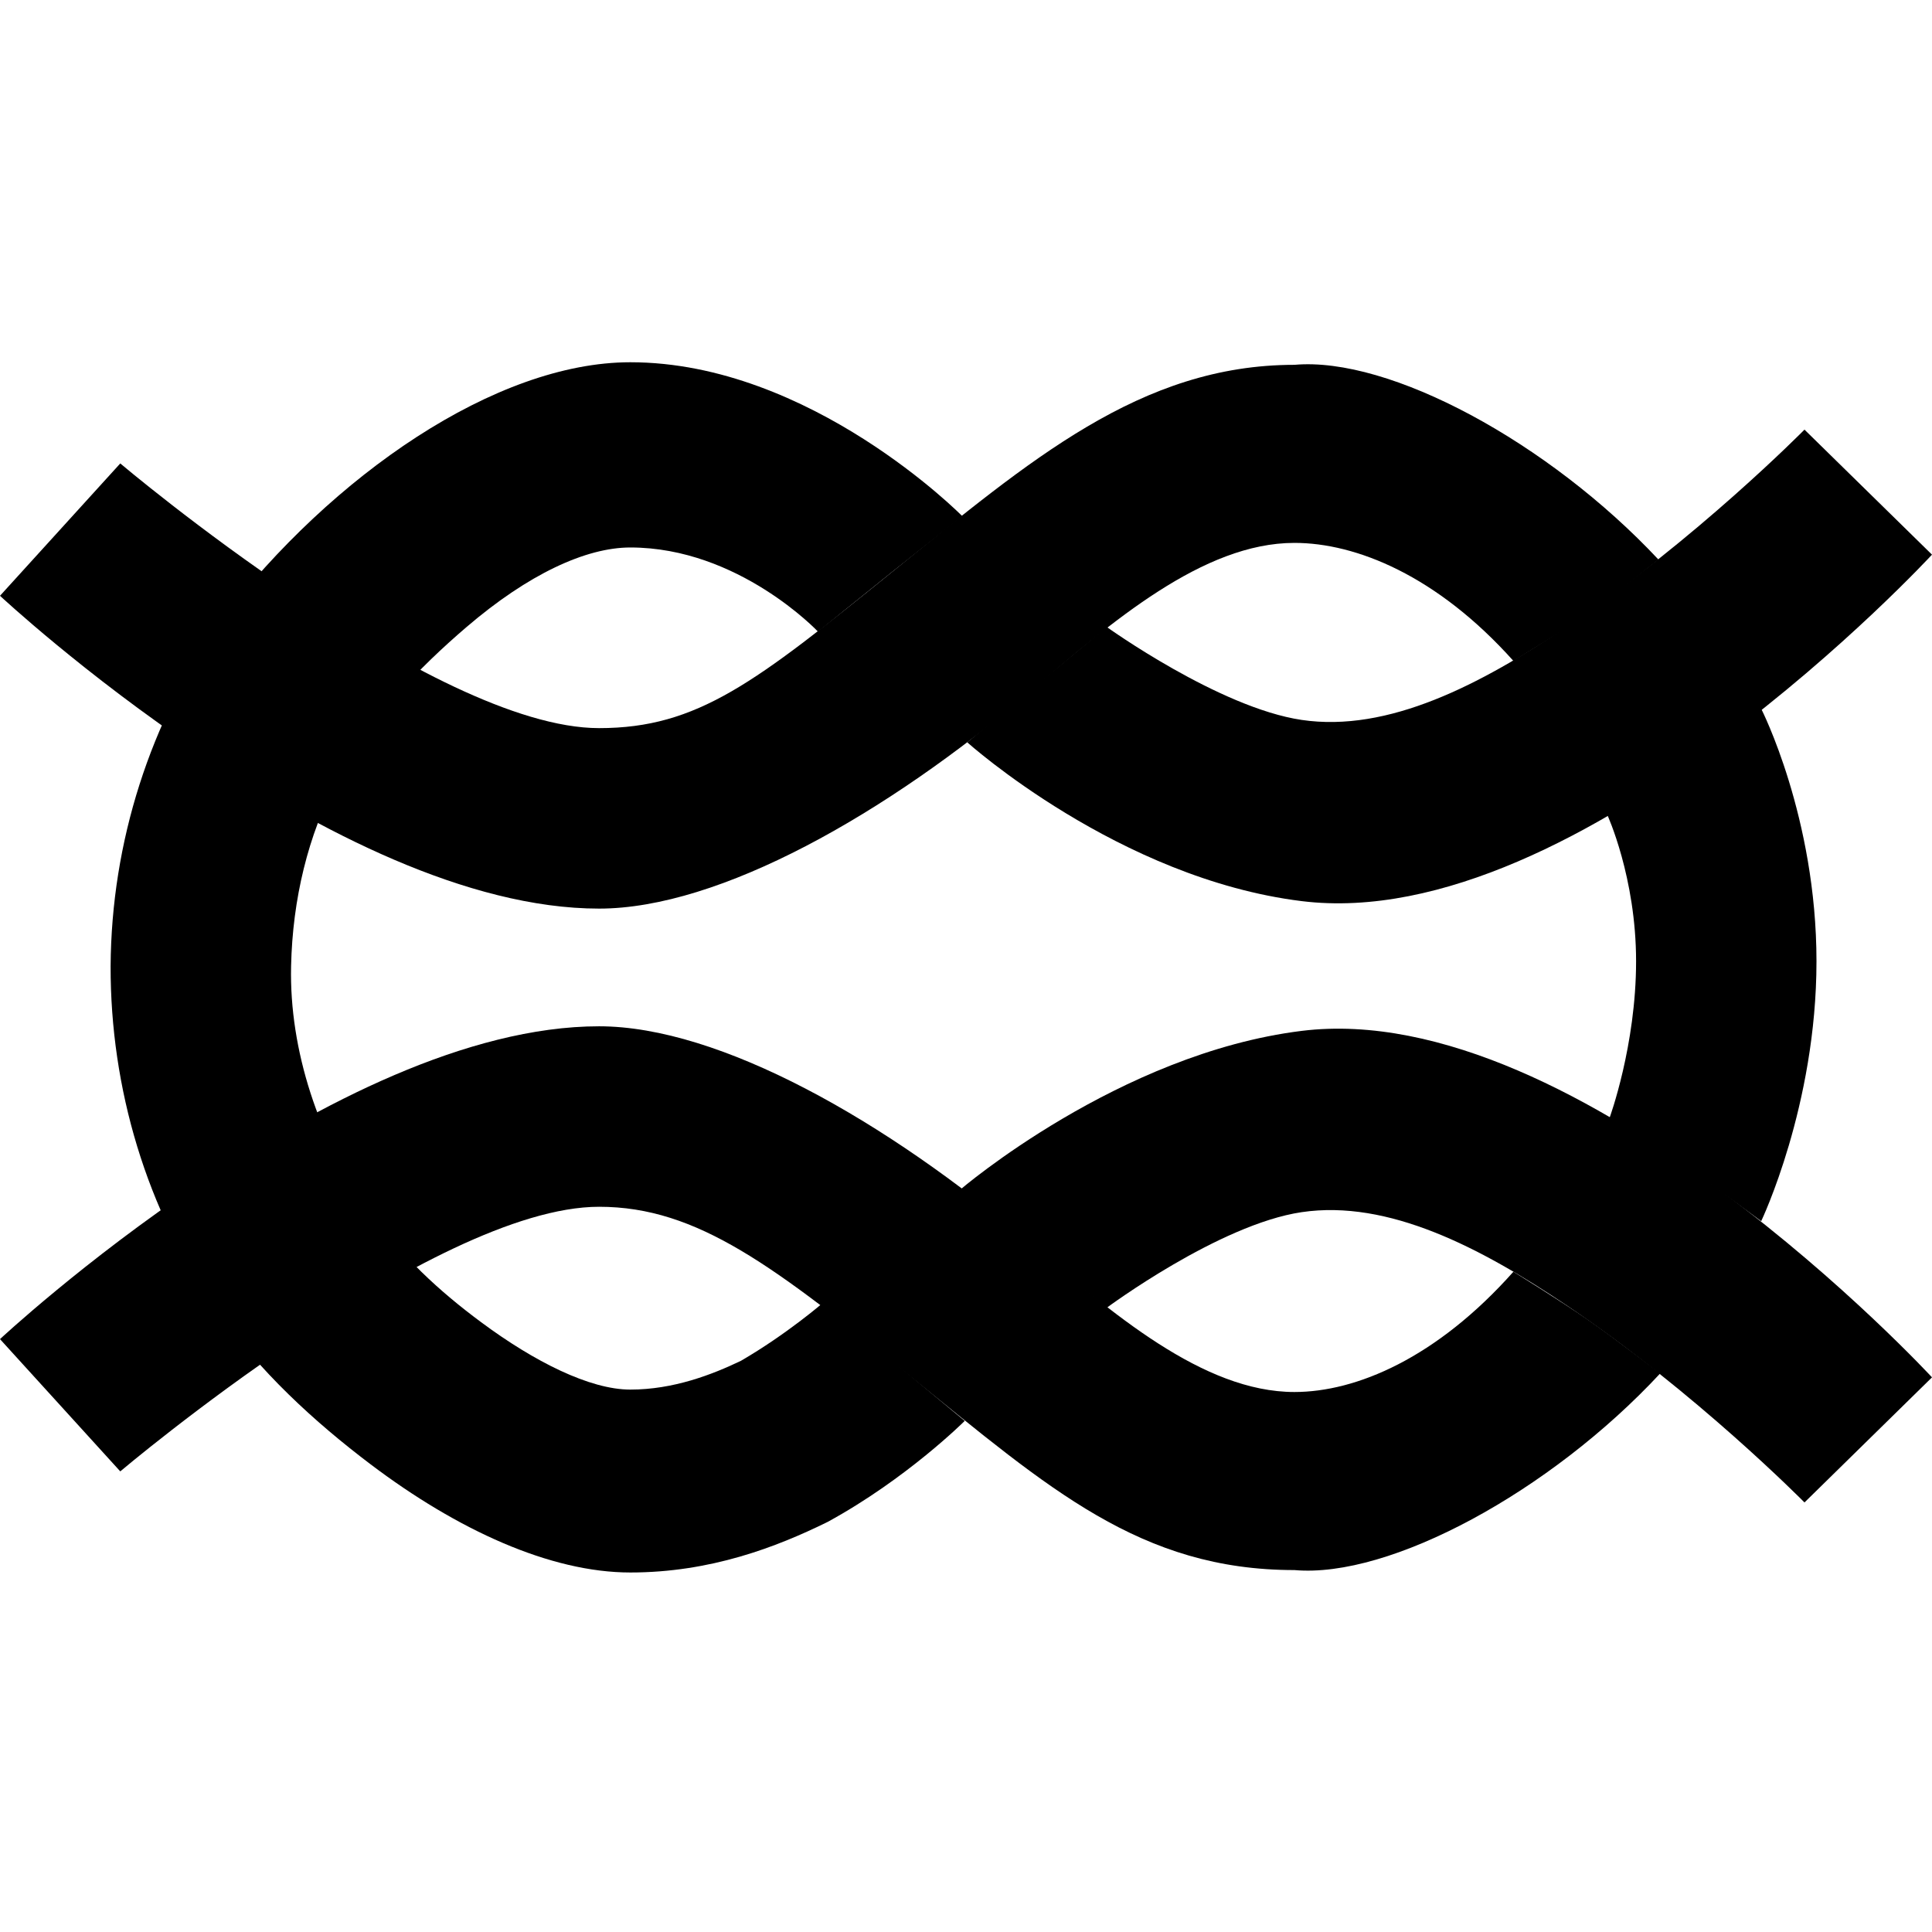
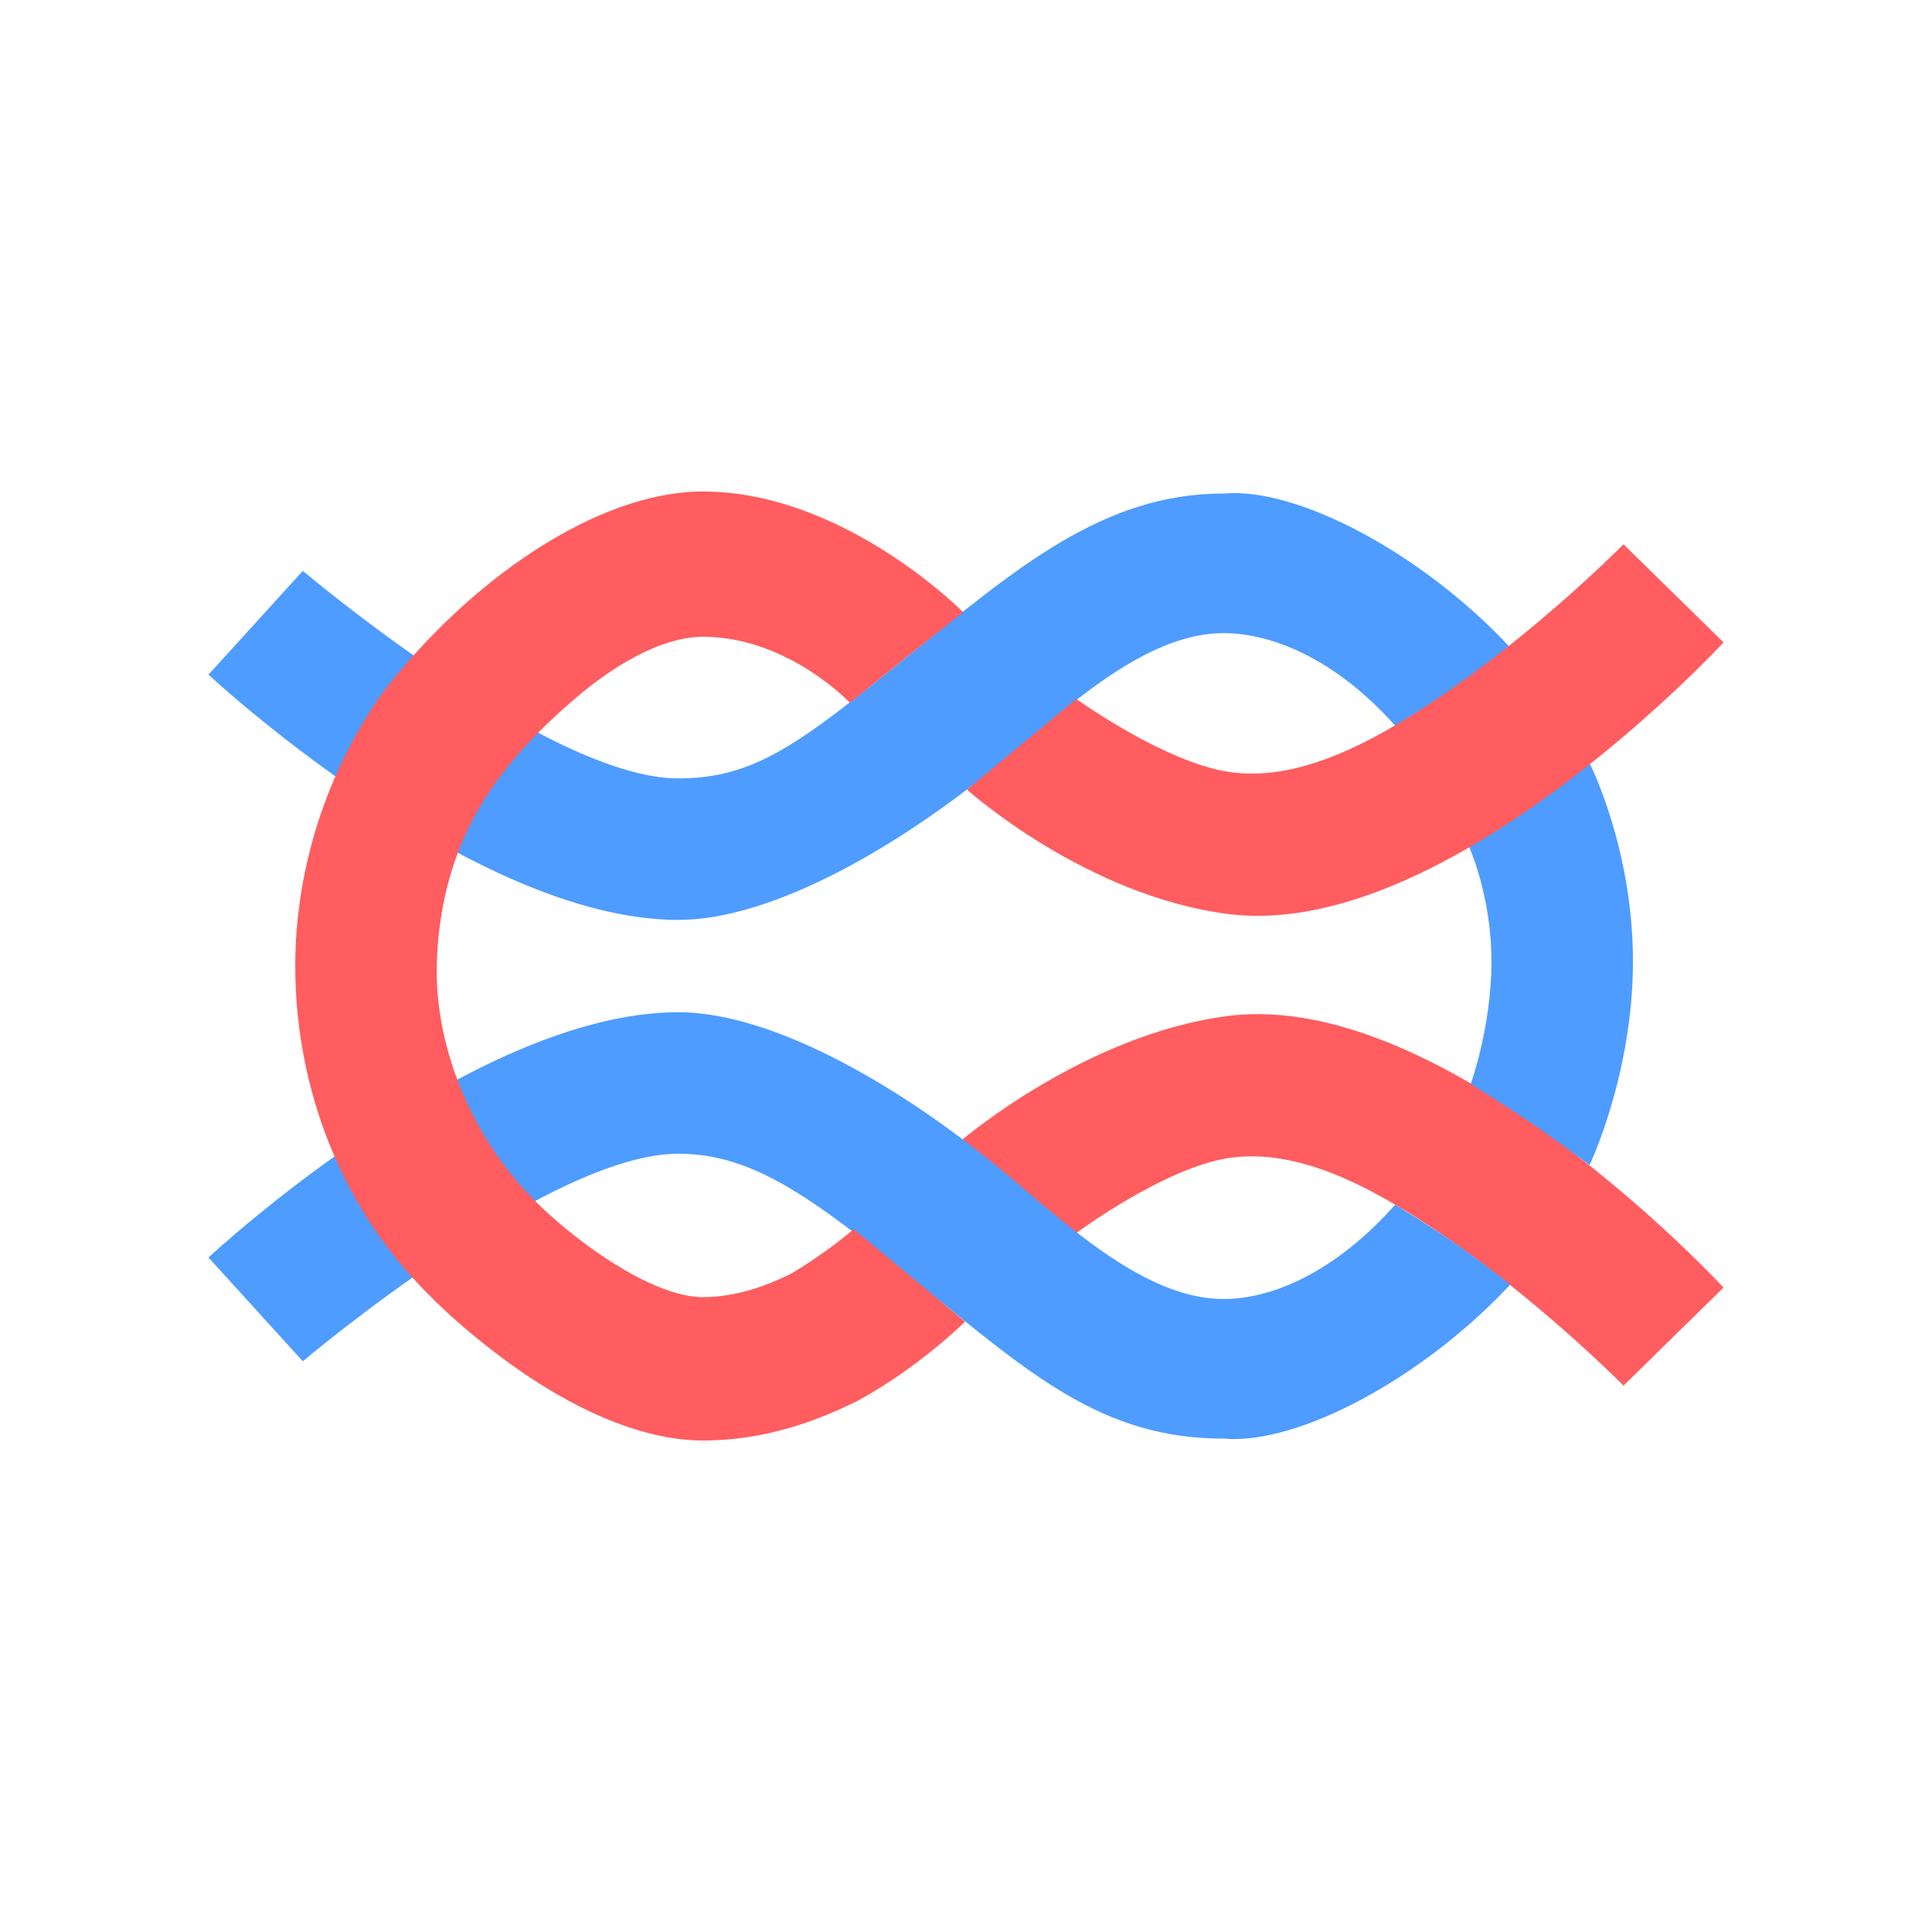
- <svg xmlns="http://www.w3.org/2000/svg" fill="currentColor" fill-rule="evenodd" height="1em" style="flex:none;line-height:1" viewBox="0 0 24 24" width="1em">
-   <path d="M11.925 14.781l1.823 1.465s1.395-1.036 2.421-1.188c1.076-.16 2.224.44 3.288 1.155 1.607 1.08 2.959 2.451 2.959 2.451L24 17.11s-4.367-4.732-7.83-4.304c-2.272.281-4.245 1.975-4.245 1.975z" />
-   <path d="M1.494 5.757L0 7.401s4.164 3.886 7.442 3.886c1.494 0 3.567-1.171 5.35-2.692 1.016-.867 2.152-1.851 3.288-1.851.763 0 1.77.404 2.72 1.466 0 0 .612-.368.986-.632.328-.232.816-.627.816-.627-1.366-1.458-3.342-2.524-4.522-2.419-1.913 0-3.288 1.191-4.992 2.568-1.703 1.377-2.42 1.945-3.646 1.945-2.062 0-5.948-3.288-5.948-3.288zM1.494 18.278L0 16.635s4.164-3.886 7.442-3.886c1.494 0 3.567 1.17 5.35 2.692 1.016.866 2.152 1.851 3.288 1.851.767 0 1.766-.421 2.72-1.494 0 0 .573.353.926.597.363.252.897.667.897.667-1.367 1.47-3.357 2.547-4.543 2.442-1.913 0-3.049-1.014-4.752-2.391-1.704-1.377-2.66-2.122-3.886-2.122-2.062 0-5.948 3.287-5.948 3.287zM20.981 9.461c-.389.269-1.016.658-1.016.658s.359.777.359 1.823c0 1.046-.329 1.943-.329 1.943s.563.351.927.597c.377.256.956.688.956.688s.687-1.435.687-3.228c0-1.793-.687-3.138-.687-3.138s-.54.41-.897.657z" />
-   <path d="M12.015 9.222l1.733-1.434s1.395 1.003 2.421 1.155c1.076.16 2.224-.44 3.288-1.155 1.607-1.08 2.959-2.451 2.959-2.451L24 6.89s-4.367 4.732-7.83 4.304c-2.272-.28-4.155-1.973-4.155-1.973zM7.83 4.5c2.242 0 4.125 1.913 4.125 1.913s-.524.413-.867.687c-.357.286-.926.747-.926.747S9.176 6.801 7.83 6.801c-.552 0-1.268.332-2.033.987-.59.505-1.203 1.133-1.613 1.912-.356.674-.55 1.468-.568 2.302-.024 1.047.347 2.145.956 3.018.408.586.895 1.027 1.405 1.405.661.491 1.351.837 1.853.837.536 0 1.017-.186 1.375-.358.568-.33 1.016-.718 1.016-.718l1.763 1.465s-.717.717-1.703 1.255c-.638.314-1.456.628-2.451.628-.994 0-2.148-.528-3.228-1.345-.698-.528-1.382-1.154-1.913-1.913-.87-1.244-1.318-2.758-1.315-4.274A7.568 7.568 0 012.75 7.698C4.125 5.905 6.158 4.5 7.83 4.5z" />
+ <svg xmlns="http://www.w3.org/2000/svg" width="512" height="512" viewBox="0 0 512 512" fill="none">
+   <path d="M254.75 302.25L285.25 326.75C285.25 326.75 308.587 309.418 325.75 306.875C343.75 304.208 362.954 314.244 380.75 326.208C407.629 344.279 430.25 367.208 430.25 367.208L456.75 341.208C456.75 341.208 383.686 262.047 325.75 269.208C287.75 273.905 254.75 302.25 254.75 302.25Z" fill="#FF5D5F" />
+   <path d="M80.25 151.286L55.25 178.786C55.25 178.786 124.902 243.786 179.75 243.786C204.75 243.786 239.419 224.201 269.25 198.757C286.25 184.257 305.25 167.786 324.25 167.786C337.021 167.786 353.866 174.551 369.75 192.316C369.75 192.316 380.003 186.168 386.25 181.75C391.74 177.868 399.896 171.25 399.896 171.25C377.047 146.864 343.998 129.038 324.25 130.786C292.25 130.79 269.25 150.711 240.75 173.75C212.25 196.789 200.25 206.286 179.75 206.286C145.25 206.286 80.25 151.286 80.25 151.286Z" fill="#4E9CFF" />
+   <path d="M80.25 360.75L55.25 333.25C55.25 333.25 124.902 268.25 179.75 268.25C204.75 268.25 239.419 287.835 269.25 313.279C286.25 327.779 305.25 344.25 324.25 344.25C337.083 344.25 353.799 337.207 369.75 319.25C369.75 319.25 379.339 325.161 385.25 329.25C391.328 333.455 400.25 340.407 400.25 340.407C377.39 364.987 344.1 383.007 324.25 381.25C292.25 381.246 273.25 364.289 244.75 341.25C216.25 318.211 200.25 305.75 179.75 305.75C145.25 305.75 80.25 360.75 80.25 360.75Z" fill="#4E9CFF" />
+   <path d="M406.25 213.25C399.745 217.746 389.25 224.25 389.25 224.25C389.25 224.25 395.25 237.25 395.25 254.75C395.25 272.25 389.75 287.25 389.75 287.25C389.75 287.25 399.172 293.135 405.25 297.25C411.564 301.525 421.25 308.75 421.25 308.75C421.25 308.75 432.75 284.75 432.75 254.75C432.75 224.75 421.25 202.25 421.25 202.25C421.25 202.25 412.226 209.12 406.25 213.25Z" fill="#4E9CFF" />
+   <path d="M256.25 209.25L285.25 185.25C285.25 185.25 308.587 202.04 325.75 204.583C343.75 207.25 362.954 197.214 380.75 185.25C407.629 167.179 430.25 144.25 430.25 144.25L456.75 170.25C456.75 170.25 383.686 249.411 325.75 242.25C287.75 237.553 256.25 209.25 256.25 209.25Z" fill="#FF5D5F" />
+   <path d="M186.255 130.25C223.755 130.25 255.25 162.25 255.25 162.25C255.25 162.25 246.487 169.155 240.75 173.75C234.775 178.536 225.25 186.25 225.25 186.25C225.25 186.25 208.755 168.75 186.255 168.75C177.028 168.75 165.039 174.292 152.255 185.25C142.391 193.705 132.129 204.216 125.255 217.25C119.31 228.52 116.068 241.802 115.755 255.75C115.361 273.269 121.571 291.634 131.755 306.25C138.58 316.046 146.726 323.418 155.255 329.75C166.323 337.968 177.865 343.75 186.255 343.75C195.217 343.75 203.274 340.635 209.255 337.75C218.755 332.25 226.25 325.75 226.25 325.75L255.75 350.25C255.75 350.25 243.75 362.25 227.255 371.25C216.595 376.507 202.895 381.75 186.255 381.75C169.626 381.75 150.315 372.915 132.255 359.25C120.579 350.416 109.135 339.948 100.255 327.25C85.701 306.438 78.2 281.118 78.25 255.75C78.301 230.065 86.582 204.625 101.255 183.75C124.255 153.75 158.273 130.25 186.255 130.25Z" fill="#FF5D5F" />
</svg>
